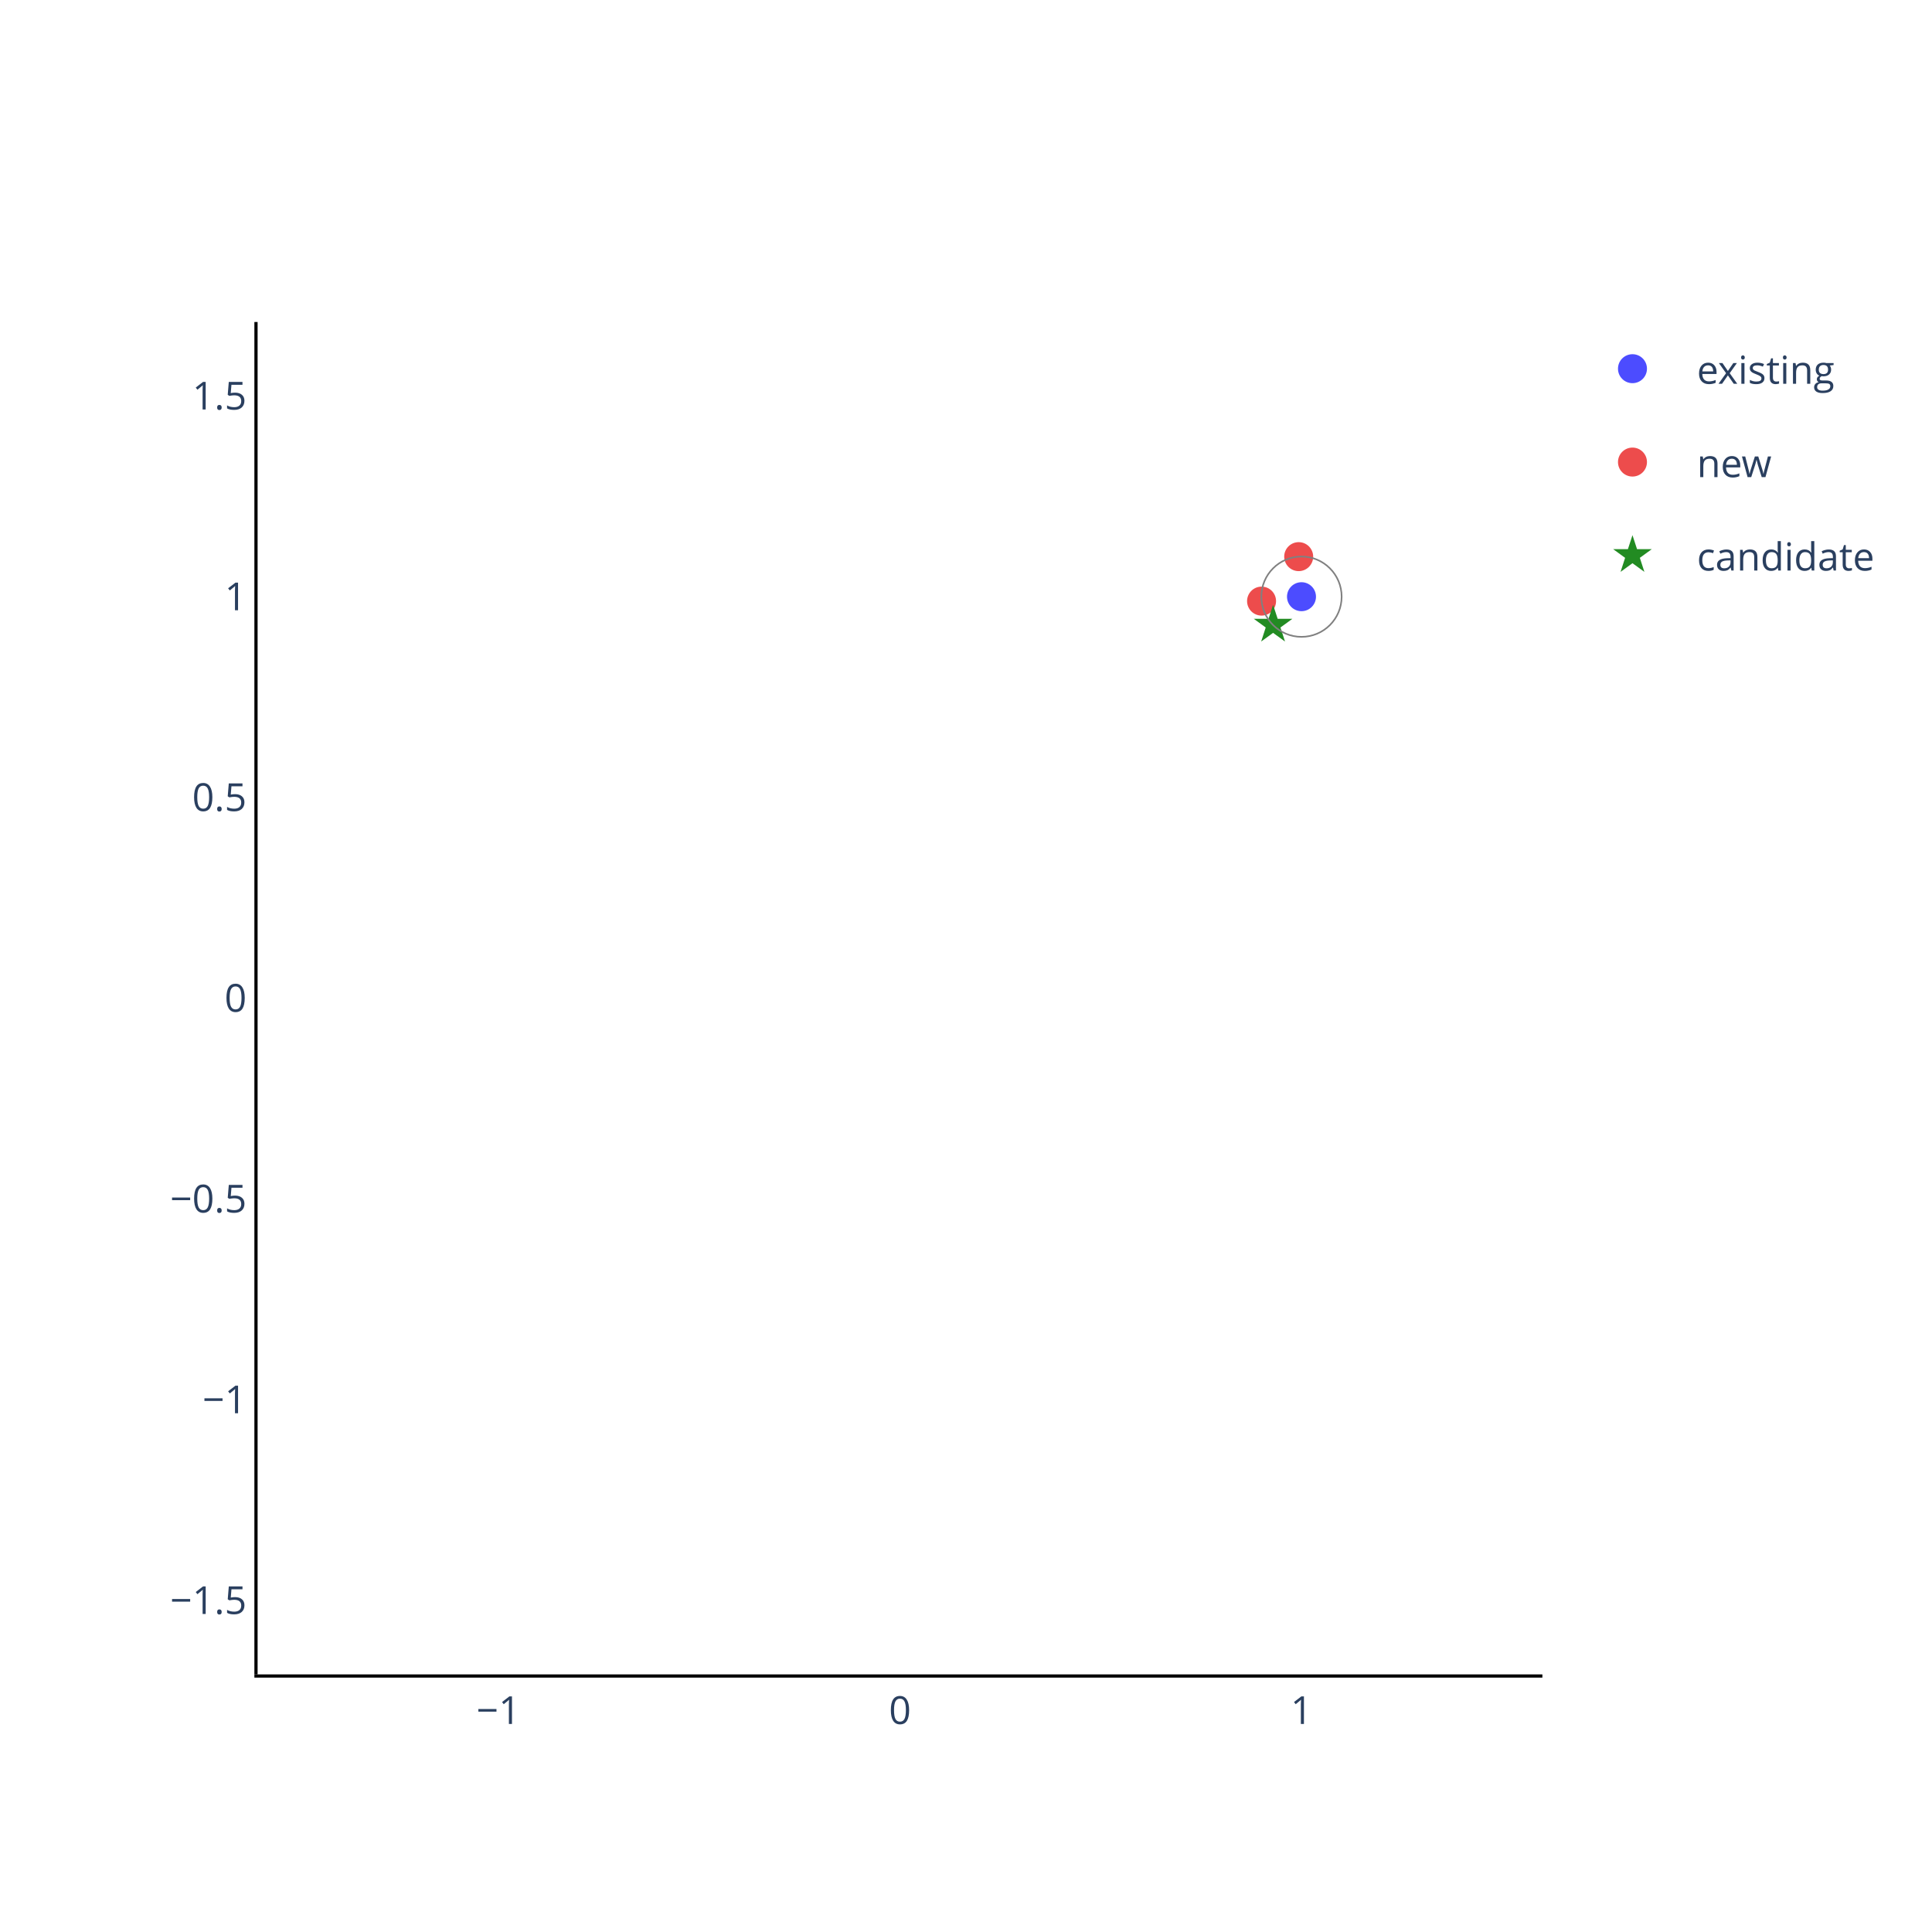
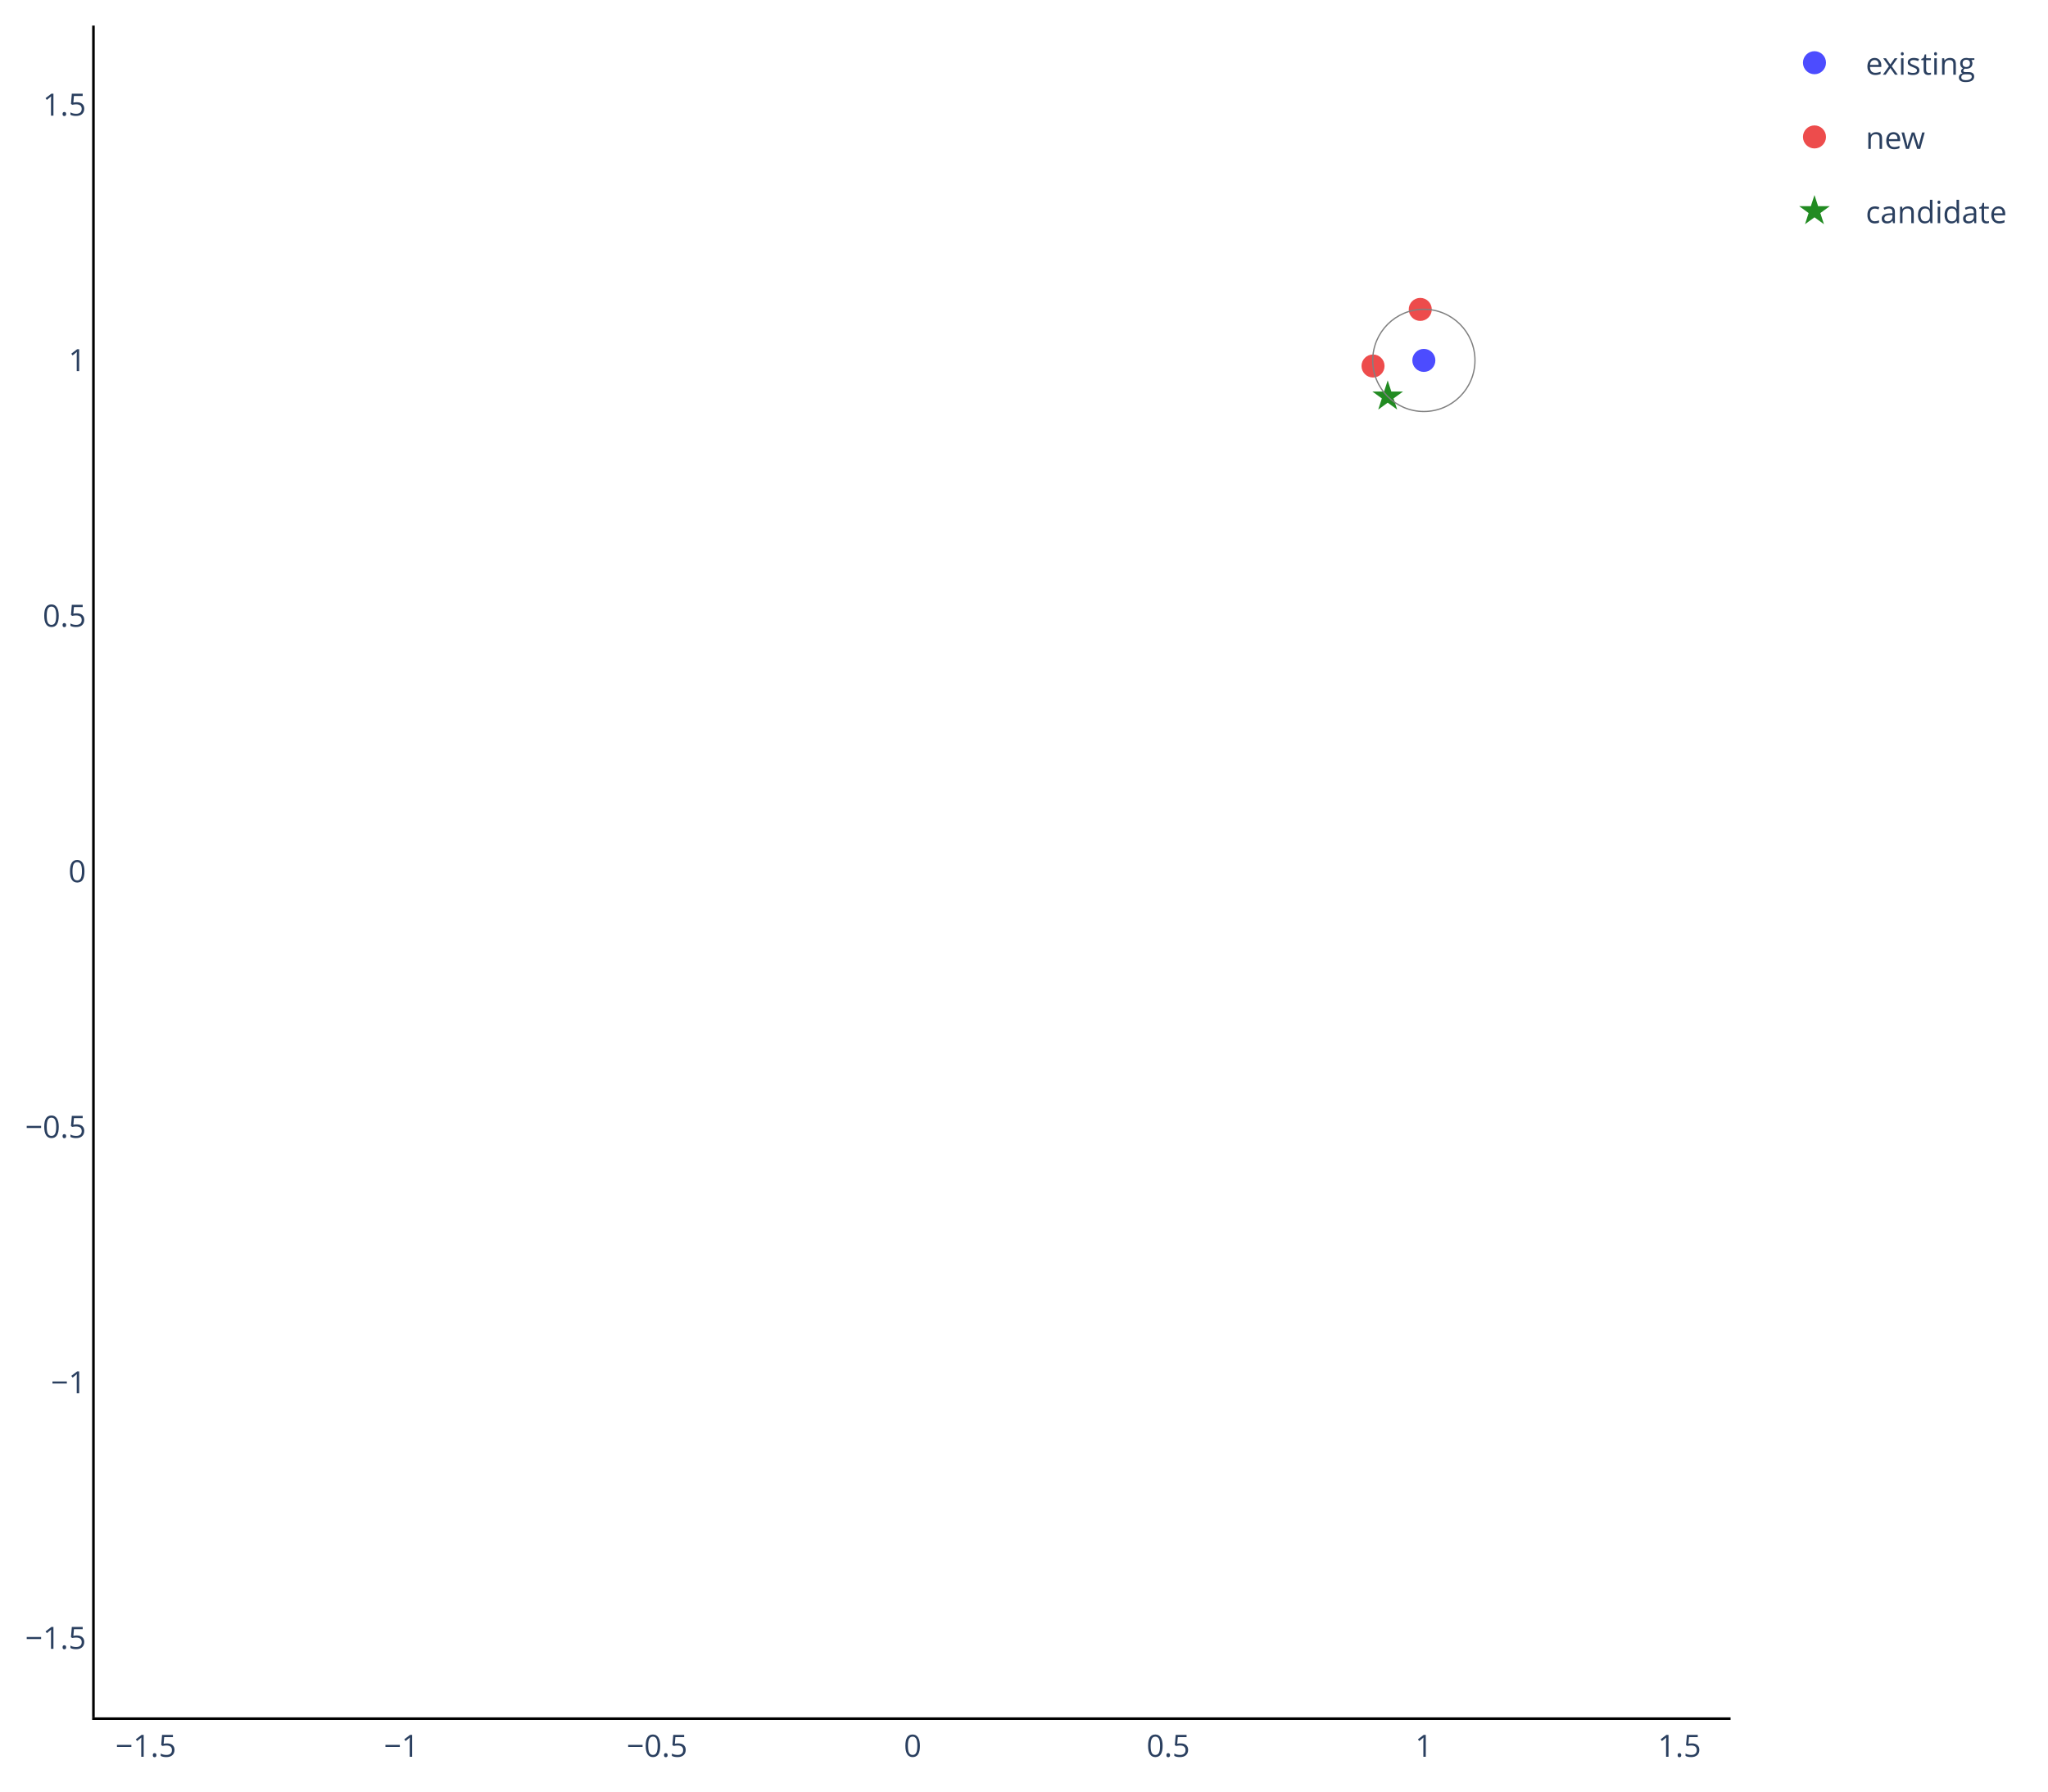
- <svg xmlns="http://www.w3.org/2000/svg" class="main-svg" width="600" height="600" style="" viewBox="0 0 600 600">
-   <rect x="0" y="0" width="600" height="600" style="fill: rgb(255, 255, 255); fill-opacity: 1;" />
-   <defs id="defs-bd10f7">
+ <svg xmlns="http://www.w3.org/2000/svg" class="main-svg" width="800" height="700" style="" viewBox="0 0 800 700">
+   <rect x="0" y="0" width="800" height="700" style="fill: rgb(255, 255, 255); fill-opacity: 1;" />
+   <defs id="defs-d30a04">
    <g class="clips">
-       <clipPath id="clipbd10f7xyplot" class="plotclip">
-         <rect width="399" height="420" />
-       </clipPath>
-       <clipPath class="axesclip" id="clipbd10f7x">
-         <rect x="80" y="0" width="399" height="600" />
-       </clipPath>
-       <clipPath class="axesclip" id="clipbd10f7y">
-         <rect x="0" y="100" width="600" height="420" />
-       </clipPath>
-       <clipPath class="axesclip" id="clipbd10f7xy">
-         <rect x="80" y="100" width="399" height="420" />
+       <clipPath id="clipd30a04xyplot" class="plotclip">
+         <rect width="639" height="661" />
+       </clipPath>
+       <clipPath class="axesclip" id="clipd30a04x">
+         <rect x="37" y="0" width="639" height="700" />
+       </clipPath>
+       <clipPath class="axesclip" id="clipd30a04y">
+         <rect x="0" y="10" width="800" height="661" />
+       </clipPath>
+       <clipPath class="axesclip" id="clipd30a04xy">
+         <rect x="37" y="10" width="639" height="661" />
      </clipPath>
    </g>
    <g class="gradients" />
    <g class="patterns" />
  </defs>
  <g class="bglayer" />
  <g class="layer-below">
    <g class="imagelayer" />
    <g class="shapelayer" />
  </g>
  <g class="cartesianlayer">
    <g class="subplot xy">
      <g class="layer-subplot">
        <g class="shapelayer" />
        <g class="imagelayer" />
      </g>
      <g class="minor-gridlayer">
        <g class="x" />
        <g class="y" />
      </g>
      <g class="gridlayer">
        <g class="x" />
        <g class="y" />
      </g>
      <g class="zerolinelayer" />
      <path class="xlines-below" />
      <path class="ylines-below" />
      <g class="overlines-below" />
      <g class="xaxislayer-below" />
      <g class="yaxislayer-below" />
      <g class="overaxes-below" />
-       <g class="plot" transform="translate(80,100)" clip-path="url(#clipbd10f7xyplot)">
+       <g class="plot" transform="translate(37,10)" clip-path="url(#clipd30a04xyplot)">
        <g class="scatterlayer mlayer">
-           <g class="trace scatter trace9796c0" style="stroke-miterlimit: 2; opacity: 1;">
+           <g class="trace scatter trace95ecae" style="stroke-miterlimit: 2; opacity: 1;">
            <g class="fills" />
            <g class="errorbars" />
            <g class="lines" />
            <g class="points">
-               <path class="point" transform="translate(324.19,85.31)" d="M4.5,0A4.5,4.5 0 1,1 0,-4.5A4.5,4.5 0 0,1 4.5,0Z" style="opacity: 0.7; stroke-width: 0px; fill: rgb(0, 0, 255); fill-opacity: 1;" />
+               <path class="point" transform="translate(519.19,130.81)" d="M4.5,0A4.5,4.5 0 1,1 0,-4.5A4.5,4.5 0 0,1 4.5,0Z" style="opacity: 0.7; stroke-width: 0px; fill: rgb(0, 0, 255); fill-opacity: 1;" />
            </g>
            <g class="text" />
          </g>
-           <g class="trace scatter trace9e5b42" style="stroke-miterlimit: 2; opacity: 1;">
+           <g class="trace scatter trace28523e" style="stroke-miterlimit: 2; opacity: 1;">
            <g class="fills" />
            <g class="errorbars" />
            <g class="lines" />
            <g class="points">
-               <path class="point" transform="translate(323.32,72.87)" d="M4.5,0A4.5,4.5 0 1,1 0,-4.5A4.5,4.5 0 0,1 4.5,0Z" style="opacity: 0.7; stroke-width: 0px; fill: rgb(230, 0, 0); fill-opacity: 1;" />
-               <path class="point" transform="translate(311.79,86.68)" d="M4.5,0A4.5,4.5 0 1,1 0,-4.5A4.5,4.5 0 0,1 4.5,0Z" style="opacity: 0.7; stroke-width: 0px; fill: rgb(230, 0, 0); fill-opacity: 1;" />
+               <path class="point" transform="translate(517.79,110.89)" d="M4.5,0A4.5,4.5 0 1,1 0,-4.5A4.5,4.5 0 0,1 4.5,0Z" style="opacity: 0.7; stroke-width: 0px; fill: rgb(230, 0, 0); fill-opacity: 1;" />
+               <path class="point" transform="translate(499.34,133)" d="M4.5,0A4.5,4.5 0 1,1 0,-4.5A4.5,4.5 0 0,1 4.5,0Z" style="opacity: 0.7; stroke-width: 0px; fill: rgb(230, 0, 0); fill-opacity: 1;" />
            </g>
            <g class="text" />
          </g>
-           <g class="trace scatter trace5e482b" style="stroke-miterlimit: 2; opacity: 1;">
+           <g class="trace scatter trace1d86fe" style="stroke-miterlimit: 2; opacity: 1;">
            <g class="fills" />
            <g class="errorbars" />
            <g class="lines" />
            <g class="points">
-               <path class="point" transform="translate(315.37,94.13)" d="M1.42,-1.95H5.99L2.29,0.74L3.7,5.1L0,2.41L-3.7,5.1L-2.29,0.74L-5.99,-1.95H-1.42L0,-6.3Z" style="opacity: 1; stroke-width: 0px; fill: rgb(34, 139, 34); fill-opacity: 1;" />
+               <path class="point" transform="translate(505.07,144.93)" d="M1.42,-1.95H5.99L2.29,0.74L3.7,5.1L0,2.41L-3.7,5.1L-2.29,0.74L-5.99,-1.95H-1.42L0,-6.3Z" style="opacity: 1; stroke-width: 0px; fill: rgb(34, 139, 34); fill-opacity: 1;" />
            </g>
            <g class="text" />
          </g>
        </g>
      </g>
      <g class="overplot" />
-       <path class="xlines-above crisp" d="M79,520.5H479" style="fill: none; stroke-width: 1px; stroke: rgb(0, 0, 0); stroke-opacity: 1;" />
-       <path class="ylines-above crisp" d="M79.5,100V520" style="fill: none; stroke-width: 1px; stroke: rgb(0, 0, 0); stroke-opacity: 1;" />
+       <path class="xlines-above crisp" d="M36,671.5H676" style="fill: none; stroke-width: 1px; stroke: rgb(0, 0, 0); stroke-opacity: 1;" />
+       <path class="ylines-above crisp" d="M36.5,10V671" style="fill: none; stroke-width: 1px; stroke: rgb(0, 0, 0); stroke-opacity: 1;" />
      <g class="overlines-above" />
      <g class="xaxislayer-above">
        <g class="xtick">
-           <text text-anchor="middle" x="0" y="535.4" transform="translate(154.81,0)" style="font-family: 'Open Sans', verdana, arial, sans-serif; font-size: 12px; fill: rgb(42, 63, 95); fill-opacity: 1; white-space: pre; opacity: 1;">−1</text>
-         </g>
-         <g class="xtick">
-           <text text-anchor="middle" x="0" y="535.4" style="font-family: 'Open Sans', verdana, arial, sans-serif; font-size: 12px; fill: rgb(42, 63, 95); fill-opacity: 1; white-space: pre; opacity: 1;" transform="translate(279.5,0)">0</text>
-         </g>
-         <g class="xtick">
-           <text text-anchor="middle" x="0" y="535.4" style="font-family: 'Open Sans', verdana, arial, sans-serif; font-size: 12px; fill: rgb(42, 63, 95); fill-opacity: 1; white-space: pre; opacity: 1;" transform="translate(404.19,0)">1</text>
+           <text text-anchor="middle" x="0" y="686.4" transform="translate(56.97,0)" style="font-family: 'Open Sans', verdana, arial, sans-serif; font-size: 12px; fill: rgb(42, 63, 95); fill-opacity: 1; white-space: pre; opacity: 1;">−1.5</text>
+         </g>
+         <g class="xtick">
+           <text text-anchor="middle" x="0" y="686.4" style="font-family: 'Open Sans', verdana, arial, sans-serif; font-size: 12px; fill: rgb(42, 63, 95); fill-opacity: 1; white-space: pre; opacity: 1;" transform="translate(156.81,0)">−1</text>
+         </g>
+         <g class="xtick">
+           <text text-anchor="middle" x="0" y="686.4" style="font-family: 'Open Sans', verdana, arial, sans-serif; font-size: 12px; fill: rgb(42, 63, 95); fill-opacity: 1; white-space: pre; opacity: 1;" transform="translate(256.66,0)">−0.5</text>
+         </g>
+         <g class="xtick">
+           <text text-anchor="middle" x="0" y="686.4" style="font-family: 'Open Sans', verdana, arial, sans-serif; font-size: 12px; fill: rgb(42, 63, 95); fill-opacity: 1; white-space: pre; opacity: 1;" transform="translate(356.5,0)">0</text>
+         </g>
+         <g class="xtick">
+           <text text-anchor="middle" x="0" y="686.4" style="font-family: 'Open Sans', verdana, arial, sans-serif; font-size: 12px; fill: rgb(42, 63, 95); fill-opacity: 1; white-space: pre; opacity: 1;" transform="translate(456.34,0)">0.5</text>
+         </g>
+         <g class="xtick">
+           <text text-anchor="middle" x="0" y="686.4" style="font-family: 'Open Sans', verdana, arial, sans-serif; font-size: 12px; fill: rgb(42, 63, 95); fill-opacity: 1; white-space: pre; opacity: 1;" transform="translate(556.19,0)">1</text>
+         </g>
+         <g class="xtick">
+           <text text-anchor="middle" x="0" y="686.4" style="font-family: 'Open Sans', verdana, arial, sans-serif; font-size: 12px; fill: rgb(42, 63, 95); fill-opacity: 1; white-space: pre; opacity: 1;" transform="translate(656.03,0)">1.5</text>
        </g>
      </g>
      <g class="yaxislayer-above">
        <g class="ytick">
-           <text text-anchor="end" x="76.6" y="4.2" transform="translate(0,497.03)" style="font-family: 'Open Sans', verdana, arial, sans-serif; font-size: 12px; fill: rgb(42, 63, 95); fill-opacity: 1; white-space: pre; opacity: 1;">−1.5</text>
-         </g>
-         <g class="ytick">
-           <text text-anchor="end" x="76.6" y="4.2" style="font-family: 'Open Sans', verdana, arial, sans-serif; font-size: 12px; fill: rgb(42, 63, 95); fill-opacity: 1; white-space: pre; opacity: 1;" transform="translate(0,434.69)">−1</text>
-         </g>
-         <g class="ytick">
-           <text text-anchor="end" x="76.6" y="4.2" style="font-family: 'Open Sans', verdana, arial, sans-serif; font-size: 12px; fill: rgb(42, 63, 95); fill-opacity: 1; white-space: pre; opacity: 1;" transform="translate(0,372.34)">−0.5</text>
-         </g>
-         <g class="ytick">
-           <text text-anchor="end" x="76.6" y="4.2" style="font-family: 'Open Sans', verdana, arial, sans-serif; font-size: 12px; fill: rgb(42, 63, 95); fill-opacity: 1; white-space: pre; opacity: 1;" transform="translate(0,310)">0</text>
-         </g>
-         <g class="ytick">
-           <text text-anchor="end" x="76.6" y="4.2" style="font-family: 'Open Sans', verdana, arial, sans-serif; font-size: 12px; fill: rgb(42, 63, 95); fill-opacity: 1; white-space: pre; opacity: 1;" transform="translate(0,247.66)">0.5</text>
-         </g>
-         <g class="ytick">
-           <text text-anchor="end" x="76.6" y="4.2" style="font-family: 'Open Sans', verdana, arial, sans-serif; font-size: 12px; fill: rgb(42, 63, 95); fill-opacity: 1; white-space: pre; opacity: 1;" transform="translate(0,185.31)">1</text>
-         </g>
-         <g class="ytick">
-           <text text-anchor="end" x="76.6" y="4.2" style="font-family: 'Open Sans', verdana, arial, sans-serif; font-size: 12px; fill: rgb(42, 63, 95); fill-opacity: 1; white-space: pre; opacity: 1;" transform="translate(0,122.97)">1.5</text>
+           <text text-anchor="end" x="33.6" y="4.2" transform="translate(0,640.03)" style="font-family: 'Open Sans', verdana, arial, sans-serif; font-size: 12px; fill: rgb(42, 63, 95); fill-opacity: 1; white-space: pre; opacity: 1;">−1.5</text>
+         </g>
+         <g class="ytick">
+           <text text-anchor="end" x="33.6" y="4.2" style="font-family: 'Open Sans', verdana, arial, sans-serif; font-size: 12px; fill: rgb(42, 63, 95); fill-opacity: 1; white-space: pre; opacity: 1;" transform="translate(0,540.19)">−1</text>
+         </g>
+         <g class="ytick">
+           <text text-anchor="end" x="33.6" y="4.2" style="font-family: 'Open Sans', verdana, arial, sans-serif; font-size: 12px; fill: rgb(42, 63, 95); fill-opacity: 1; white-space: pre; opacity: 1;" transform="translate(0,440.34)">−0.5</text>
+         </g>
+         <g class="ytick">
+           <text text-anchor="end" x="33.6" y="4.2" style="font-family: 'Open Sans', verdana, arial, sans-serif; font-size: 12px; fill: rgb(42, 63, 95); fill-opacity: 1; white-space: pre; opacity: 1;" transform="translate(0,340.5)">0</text>
+         </g>
+         <g class="ytick">
+           <text text-anchor="end" x="33.6" y="4.2" style="font-family: 'Open Sans', verdana, arial, sans-serif; font-size: 12px; fill: rgb(42, 63, 95); fill-opacity: 1; white-space: pre; opacity: 1;" transform="translate(0,240.66)">0.5</text>
+         </g>
+         <g class="ytick">
+           <text text-anchor="end" x="33.6" y="4.2" style="font-family: 'Open Sans', verdana, arial, sans-serif; font-size: 12px; fill: rgb(42, 63, 95); fill-opacity: 1; white-space: pre; opacity: 1;" transform="translate(0,140.81)">1</text>
+         </g>
+         <g class="ytick">
+           <text text-anchor="end" x="33.6" y="4.2" style="font-family: 'Open Sans', verdana, arial, sans-serif; font-size: 12px; fill: rgb(42, 63, 95); fill-opacity: 1; white-space: pre; opacity: 1;" transform="translate(0,40.97)">1.5</text>
        </g>
      </g>
      <g class="overaxes-above" />
    </g>
  </g>
  <g class="polarlayer" />
  <g class="smithlayer" />
  <g class="ternarylayer" />
  <g class="geolayer" />
  <g class="funnelarealayer" />
  <g class="pielayer" />
  <g class="iciclelayer" />
  <g class="treemaplayer" />
  <g class="sunburstlayer" />
  <g class="glimages" />
-   <defs id="topdefs-bd10f7">
+   <defs id="topdefs-d30a04">
    <g class="clips" />
-     <clipPath id="legendbd10f7">
+     <clipPath id="legendd30a04">
      <rect width="101" height="87" x="0" y="0" />
    </clipPath>
  </defs>
  <g class="layer-above">
    <g class="imagelayer" />
    <g class="shapelayer">
-       <g class="shape-group" data-index="0" clip-path="url(#clipbd10f7xy)">
-         <path data-index="0" fill-rule="evenodd" d="M416.66,185.31A12.47,12.47 0 1,1 404.19,172.84A12.47,12.47 0 0,1 416.66,185.31Z" style="opacity: 1; stroke: rgb(128, 128, 128); stroke-opacity: 1; fill: rgb(0, 0, 0); fill-opacity: 0; stroke-width: 0.5px;" />
+       <g class="shape-group" data-index="0" clip-path="url(#clipd30a04xy)">
+         <path data-index="0" fill-rule="evenodd" d="M576.16,140.81A19.97,19.97 0 1,1 556.19,120.84A19.97,19.97 0 0,1 576.16,140.81Z" style="opacity: 1; stroke: rgb(128, 128, 128); stroke-opacity: 1; fill: rgb(0, 0, 0); fill-opacity: 0; stroke-width: 0.5px;" />
      </g>
    </g>
  </g>
  <g class="infolayer">
-     <g class="legend" pointer-events="all" transform="translate(486.98,100)">
+     <g class="legend" pointer-events="all" transform="translate(688.78,10)">
      <rect class="bg" shape-rendering="crispEdges" style="stroke: rgb(68, 68, 68); stroke-opacity: 1; fill: rgb(255, 255, 255); fill-opacity: 1; stroke-width: 0px;" width="101" height="87" x="0" y="0" />
-       <g class="scrollbox" transform="" clip-path="url(#legendbd10f7)">
+       <g class="scrollbox" transform="" clip-path="url(#legendd30a04)">
        <g class="groups" transform="">
          <g class="traces" transform="translate(0,14.5)" style="opacity: 1;">
            <text class="legendtext" text-anchor="start" x="40" y="4.68" style="font-family: 'Open Sans', verdana, arial, sans-serif; font-size: 12px; fill: rgb(42, 63, 95); fill-opacity: 1; white-space: pre;">existing</text>
            <g class="layers" style="opacity: 1;">
              <g class="legendfill" />
              <g class="legendlines" />
              <g class="legendsymbols">
                <g class="legendpoints">
                  <path class="scatterpts" transform="translate(20,0)" d="M4.5,0A4.5,4.5 0 1,1 0,-4.5A4.5,4.5 0 0,1 4.5,0Z" style="opacity: 0.7; stroke-width: 0px; fill: rgb(0, 0, 255); fill-opacity: 1;" />
                </g>
              </g>
            </g>
            <rect class="legendtoggle" x="0" y="-9.5" width="95.406" height="19" style="fill: rgb(0, 0, 0); fill-opacity: 0;" />
          </g>
        </g>
        <g class="groups" transform="translate(0,10)">
          <g class="traces" transform="translate(0,33.5)" style="opacity: 1;">
            <text class="legendtext" text-anchor="start" x="40" y="4.68" style="font-family: 'Open Sans', verdana, arial, sans-serif; font-size: 12px; fill: rgb(42, 63, 95); fill-opacity: 1; white-space: pre;">new</text>
            <g class="layers" style="opacity: 1;">
              <g class="legendfill" />
              <g class="legendlines" />
              <g class="legendsymbols">
                <g class="legendpoints">
                  <path class="scatterpts" transform="translate(20,0)" d="M4.5,0A4.5,4.5 0 1,1 0,-4.5A4.5,4.5 0 0,1 4.5,0Z" style="opacity: 0.7; stroke-width: 0px; fill: rgb(230, 0, 0); fill-opacity: 1;" />
                </g>
              </g>
            </g>
            <rect class="legendtoggle" x="0" y="-9.5" width="95.406" height="19" style="fill: rgb(0, 0, 0); fill-opacity: 0;" />
          </g>
        </g>
        <g class="groups" transform="translate(0,20)">
          <g class="traces" transform="translate(0,52.5)" style="opacity: 1;">
            <text class="legendtext" text-anchor="start" x="40" y="4.68" style="font-family: 'Open Sans', verdana, arial, sans-serif; font-size: 12px; fill: rgb(42, 63, 95); fill-opacity: 1; white-space: pre;">candidate</text>
            <g class="layers" style="opacity: 1;">
              <g class="legendfill" />
              <g class="legendlines" />
              <g class="legendsymbols">
                <g class="legendpoints">
                  <path class="scatterpts" transform="translate(20,0)" d="M1.42,-1.95H5.99L2.29,0.74L3.7,5.1L0,2.41L-3.7,5.1L-2.29,0.74L-5.99,-1.95H-1.42L0,-6.3Z" style="opacity: 1; stroke-width: 0px; fill: rgb(34, 139, 34); fill-opacity: 1;" />
                </g>
              </g>
            </g>
            <rect class="legendtoggle" x="0" y="-9.5" width="95.406" height="19" style="fill: rgb(0, 0, 0); fill-opacity: 0;" />
          </g>
        </g>
      </g>
      <rect class="scrollbar" rx="20" ry="3" width="0" height="0" style="fill: rgb(128, 139, 164); fill-opacity: 1;" x="0" y="0" />
    </g>
    <g class="g-gtitle" />
    <g class="g-xtitle" />
    <g class="g-ytitle" />
  </g>
</svg>
